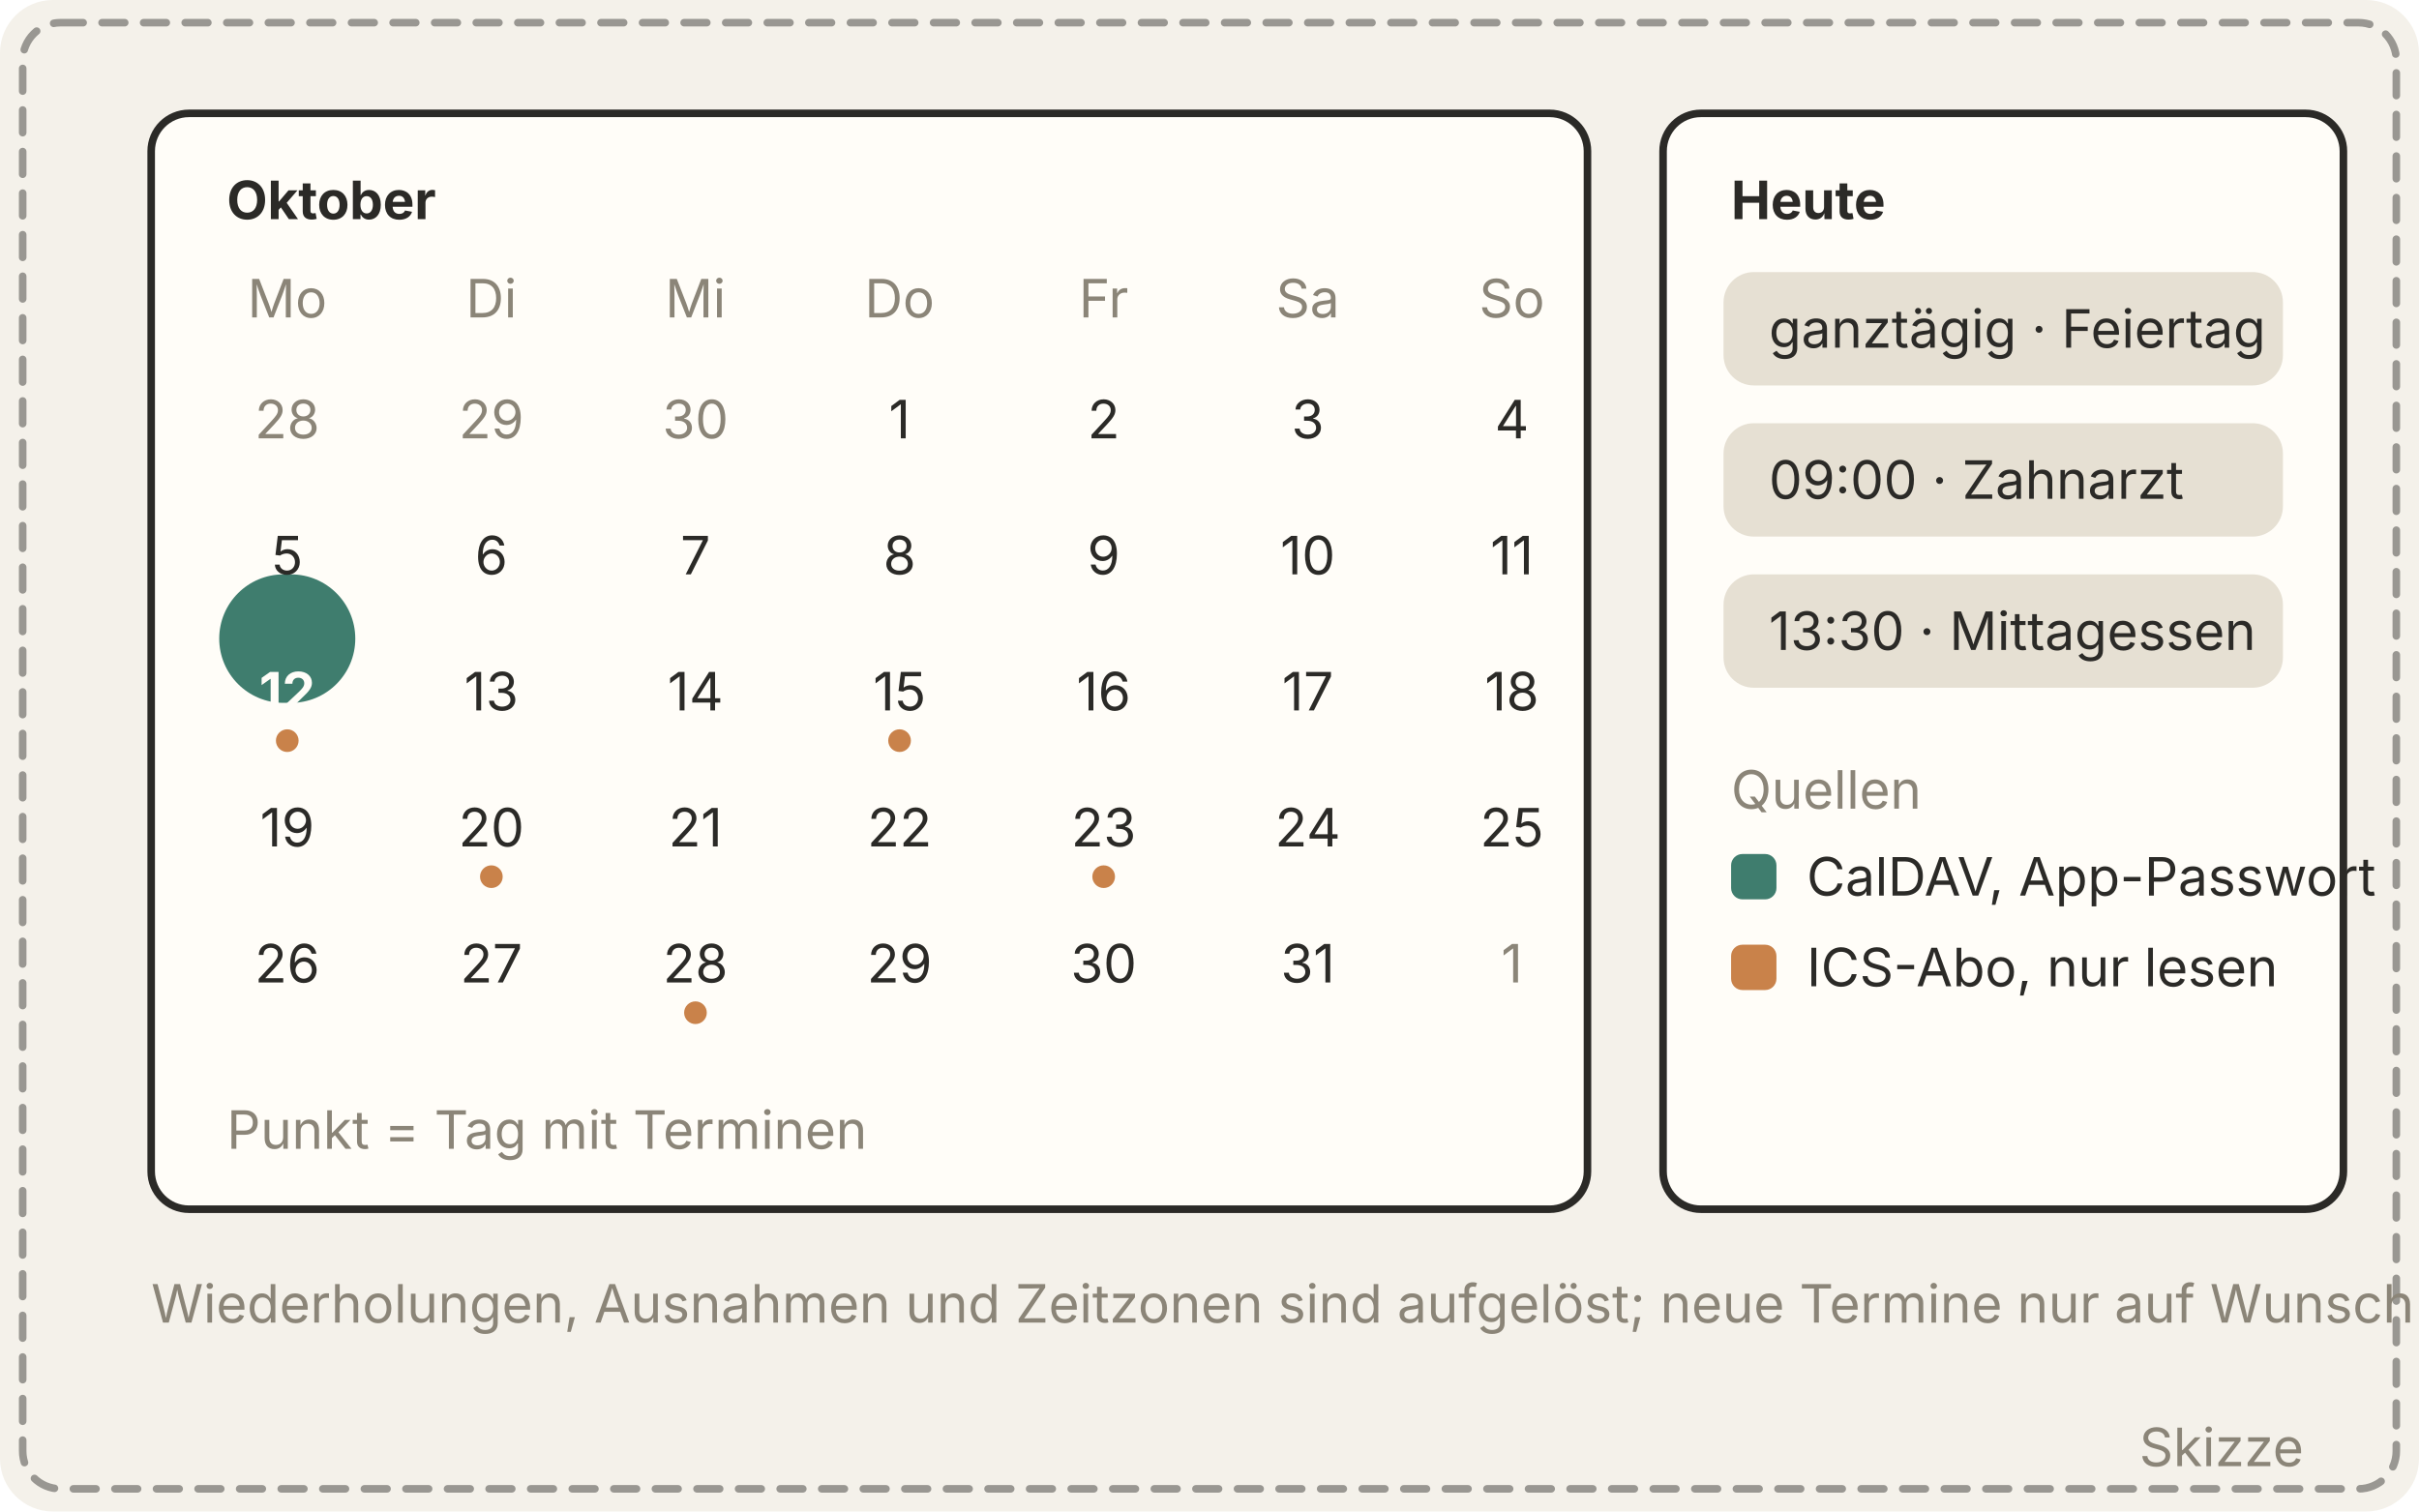
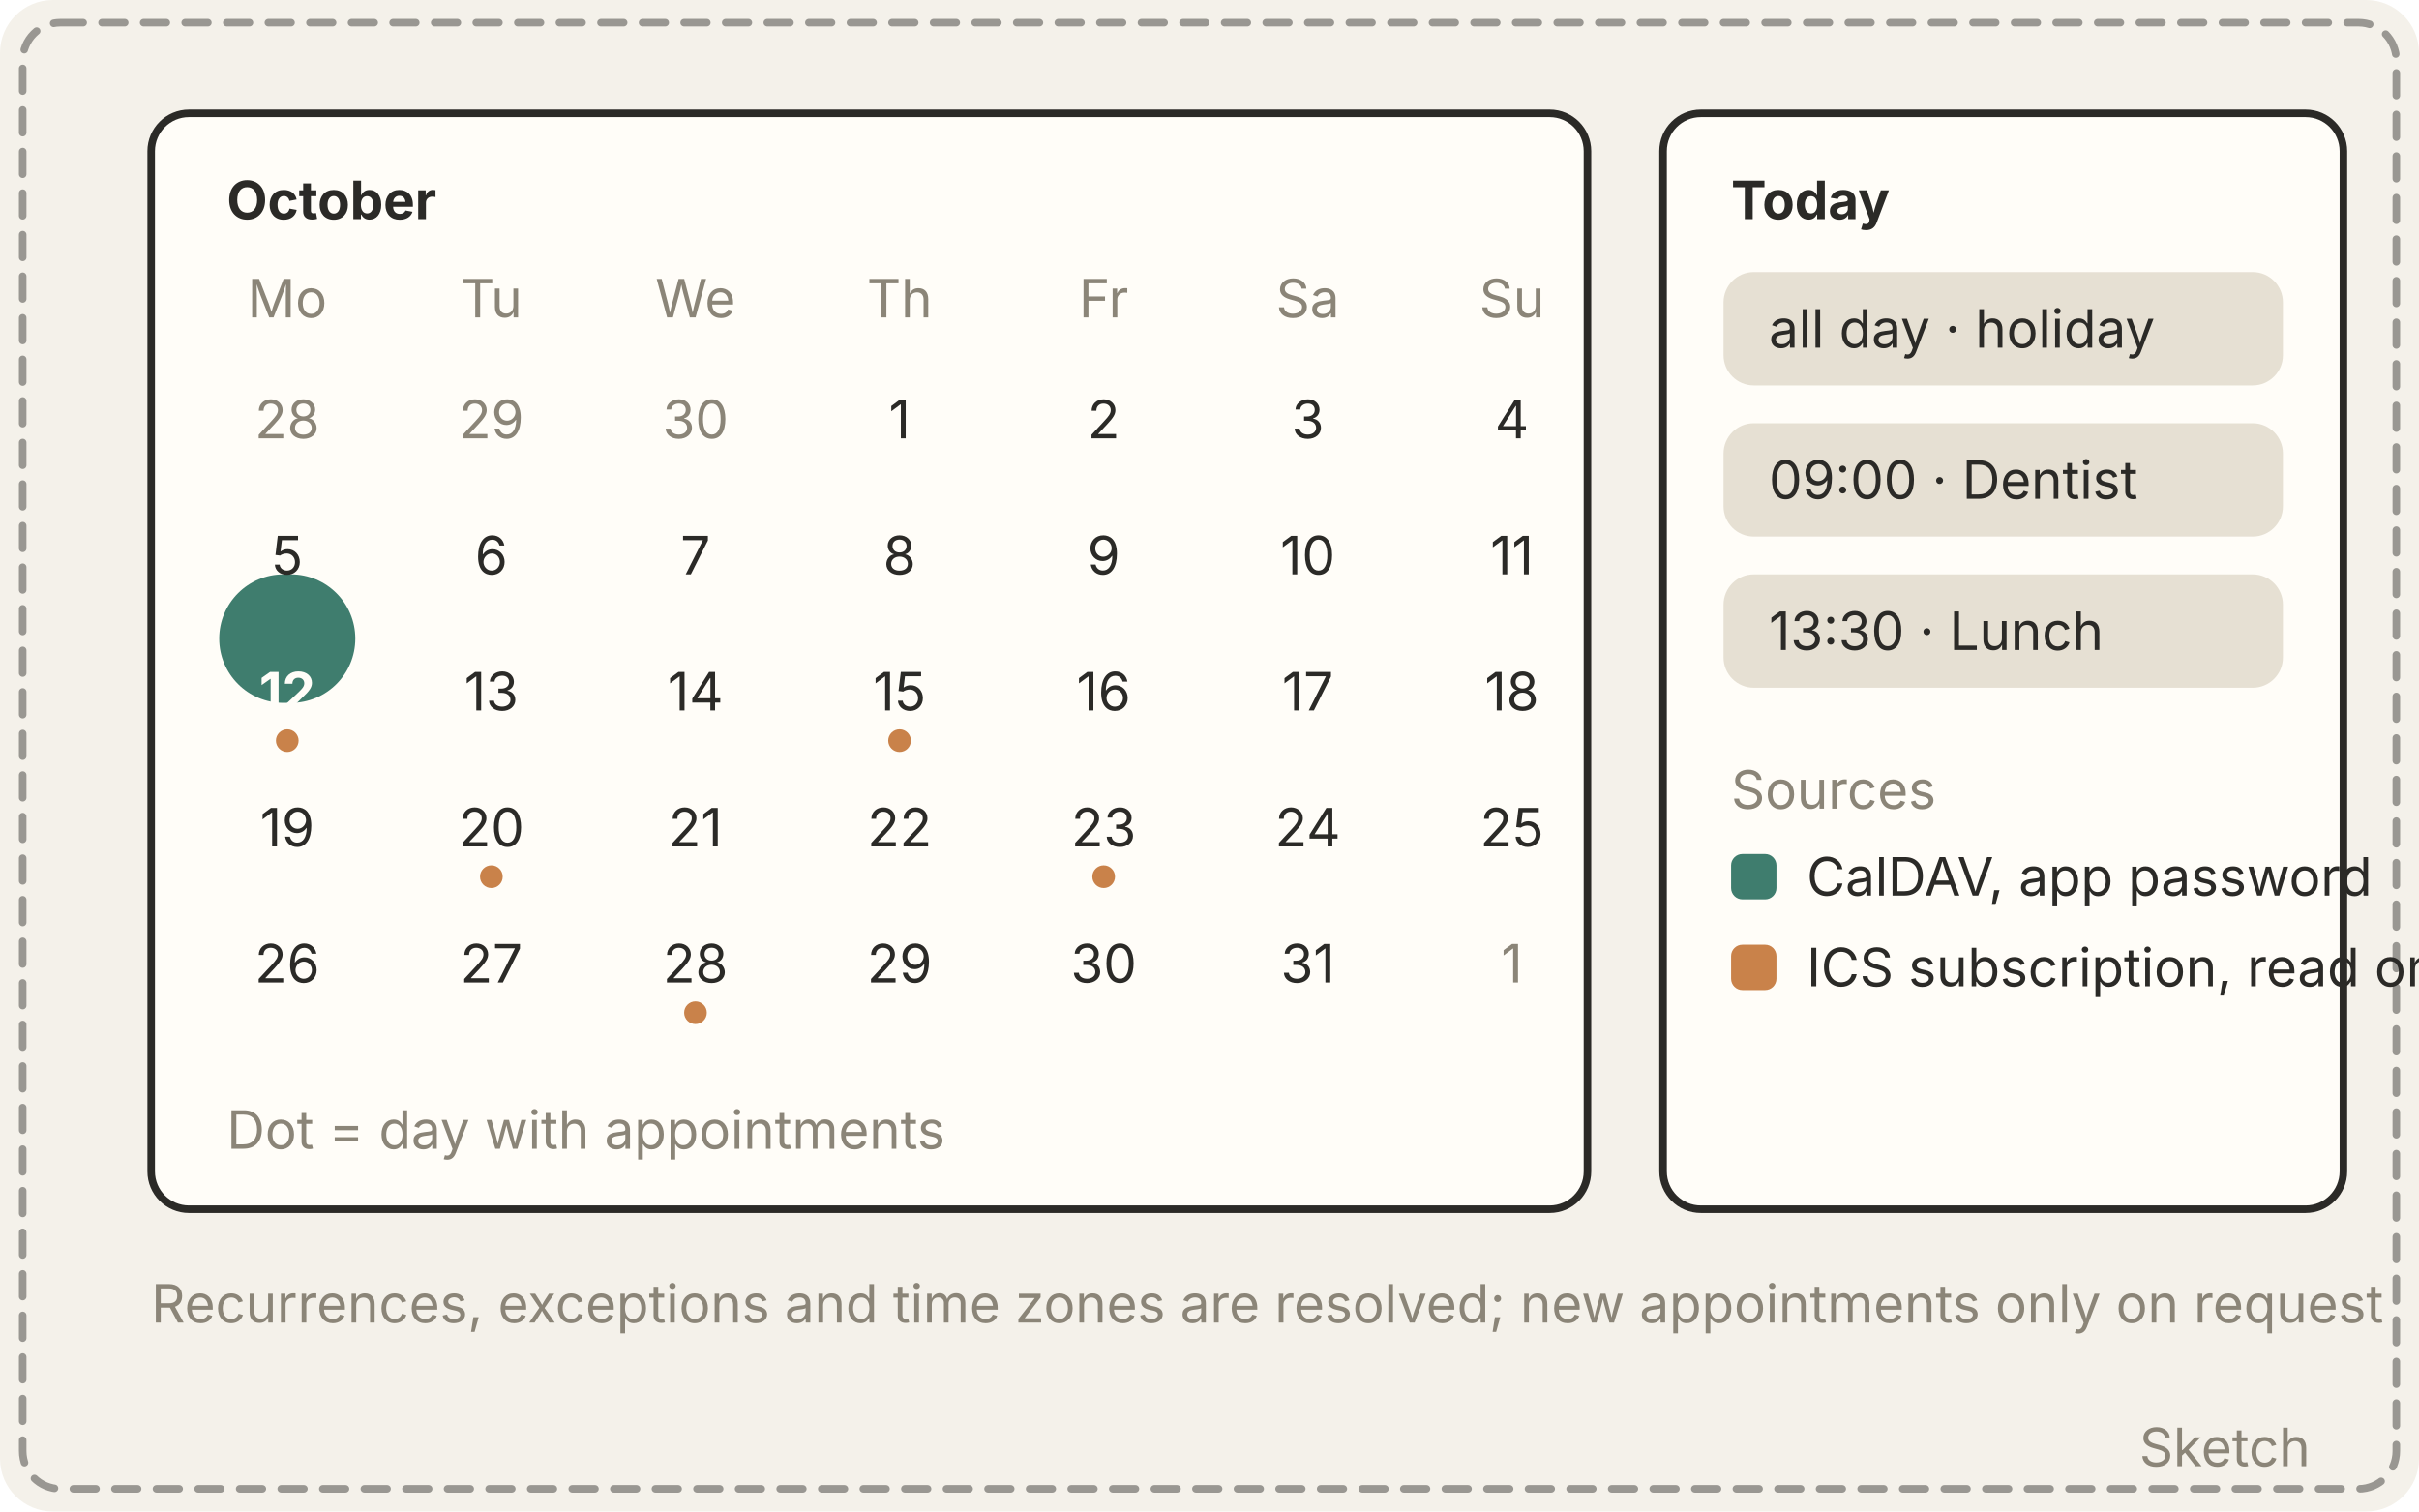
<svg xmlns="http://www.w3.org/2000/svg" viewBox="0 0 640 400" role="img" aria-labelledby="t d">
  <style>
.bg{fill:#f4f1ea}.fl{fill:#fffdf8}.bar{fill:#e6e0d3}.ink{fill:#2b2a27}.mut{fill:#8b8578}.acc{fill:#3f7d6e}.wrm{fill:#c9824a}
.ln{fill:none;stroke:#2b2a27;stroke-width:2;stroke-linecap:round;stroke-linejoin:round}.dsh{stroke-dasharray:6 5;opacity:.45}
text{font-family:ui-rounded,system-ui,-apple-system,sans-serif;font-size:14px}
.ctr{text-anchor:middle}
@media (prefers-color-scheme:dark){.bg{fill:#1d1c1a}.fl{fill:#2a2926}.bar{fill:#3a3833}.ink{fill:#ece7dc}.mut{fill:#8f897c}.acc{fill:#5fb3a0}.wrm{fill:#e0a06b}.ln{stroke:#ece7dc}}
</style>
  <rect class="bg" width="640" height="400" rx="14" />
  <rect class="ln dsh" x="6" y="6" width="628" height="388" rx="10" />
  <rect class="fl" x="40" y="30" width="380" height="290" rx="10" />
  <rect class="ln" x="40" y="30" width="380" height="290" rx="10" />
-   <text class="ink" x="60" y="58" font-weight="700">Oktober</text>
+   <text class="ink" x="60" y="58" font-weight="700">October</text>
  <g class="mut ctr">
    <text x="76" y="84">Mo</text>
-     <text x="130" y="84">Di</text>
-     <text x="184" y="84">Mi</text>
-     <text x="238" y="84">Do</text>
+     <text x="130" y="84">Tu</text>
+     <text x="184" y="84">We</text>
+     <text x="238" y="84">Th</text>
    <text x="292" y="84">Fr</text>
    <text x="346" y="84">Sa</text>
-     <text x="400" y="84">So</text>
+     <text x="400" y="84">Su</text>
  </g>
  <rect class="acc" x="58" y="152" width="36" height="34" rx="17" />
  <g class="ink ctr">
    <text class="mut" x="76" y="116">28</text>
    <text class="mut" x="130" y="116">29</text>
    <text class="mut" x="184" y="116">30</text>
    <text x="238" y="116">1</text>
    <text x="292" y="116">2</text>
    <text x="346" y="116">3</text>
    <text x="400" y="116">4</text>
    <text x="76" y="152">5</text>
    <text x="130" y="152">6</text>
    <text x="184" y="152">7</text>
    <text x="238" y="152">8</text>
    <text x="292" y="152">9</text>
    <text x="346" y="152">10</text>
    <text x="400" y="152">11</text>
    <text x="76" y="188" font-weight="700" style="fill:#fffdf8">12</text>
    <text x="130" y="188">13</text>
    <text x="184" y="188">14</text>
    <text x="238" y="188">15</text>
    <text x="292" y="188">16</text>
    <text x="346" y="188">17</text>
    <text x="400" y="188">18</text>
    <text x="76" y="224">19</text>
    <text x="130" y="224">20</text>
    <text x="184" y="224">21</text>
    <text x="238" y="224">22</text>
    <text x="292" y="224">23</text>
    <text x="346" y="224">24</text>
    <text x="400" y="224">25</text>
    <text x="76" y="260">26</text>
    <text x="130" y="260">27</text>
    <text x="184" y="260">28</text>
    <text x="238" y="260">29</text>
    <text x="292" y="260">30</text>
    <text x="346" y="260">31</text>
    <text class="mut" x="400" y="260">1</text>
  </g>
  <circle class="wrm" cx="76" cy="196" r="3" />
  <circle class="wrm" cx="238" cy="196" r="3" />
  <circle class="wrm" cx="130" cy="232" r="3" />
  <circle class="wrm" cx="292" cy="232" r="3" />
  <circle class="wrm" cx="184" cy="268" r="3" />
-   <text class="mut" x="60" y="304">Punkt = Tag mit Terminen</text>
+   <text class="mut" x="60" y="304">Dot = day with appointments</text>
  <rect class="fl" x="440" y="30" width="180" height="290" rx="10" />
  <rect class="ln" x="440" y="30" width="180" height="290" rx="10" />
-   <text class="ink" x="458" y="58" font-weight="700">Heute</text>
+   <text class="ink" x="458" y="58" font-weight="700">Today</text>
  <rect class="bar" x="456" y="72" width="148" height="30" rx="8" />
-   <text class="ink" x="468" y="92">ganztägig · Feiertag</text>
+   <text class="ink" x="468" y="92">all day · holiday</text>
  <rect class="bar" x="456" y="112" width="148" height="30" rx="8" />
-   <text class="ink" x="468" y="132">09:00 · Zahnarzt</text>
+   <text class="ink" x="468" y="132">09:00 · Dentist</text>
  <rect class="bar" x="456" y="152" width="148" height="30" rx="8" />
-   <text class="ink" x="468" y="172">13:30 · Mittagessen</text>
-   <text class="mut" x="458" y="214">Quellen</text>
+   <text class="ink" x="468" y="172">13:30 · Lunch</text>
+   <text class="mut" x="458" y="214">Sources</text>
  <rect class="acc" x="458" y="226" width="12" height="12" rx="3" />
-   <text class="ink" x="478" y="237">CalDAV, App-Passwort</text>
+   <text class="ink" x="478" y="237">CalDAV, app password</text>
  <rect class="wrm" x="458" y="250" width="12" height="12" rx="3" />
-   <text class="ink" x="478" y="261">ICS-Abo, nur lesen</text>
-   <text class="mut" x="40" y="350">Wiederholungen, Ausnahmen und Zeitzonen sind aufgelöst; neue Termine nur auf Wunsch</text>
-   <text class="mut" x="566" y="388" font-size="12">Skizze</text>
+   <text class="ink" x="478" y="261">ICS subscription, read only</text>
+   <text class="mut" x="40" y="350">Recurrences, exceptions and time zones are resolved; new appointments only on request</text>
+   <text class="mut" x="566" y="388" font-size="12">Sketch</text>
</svg>
